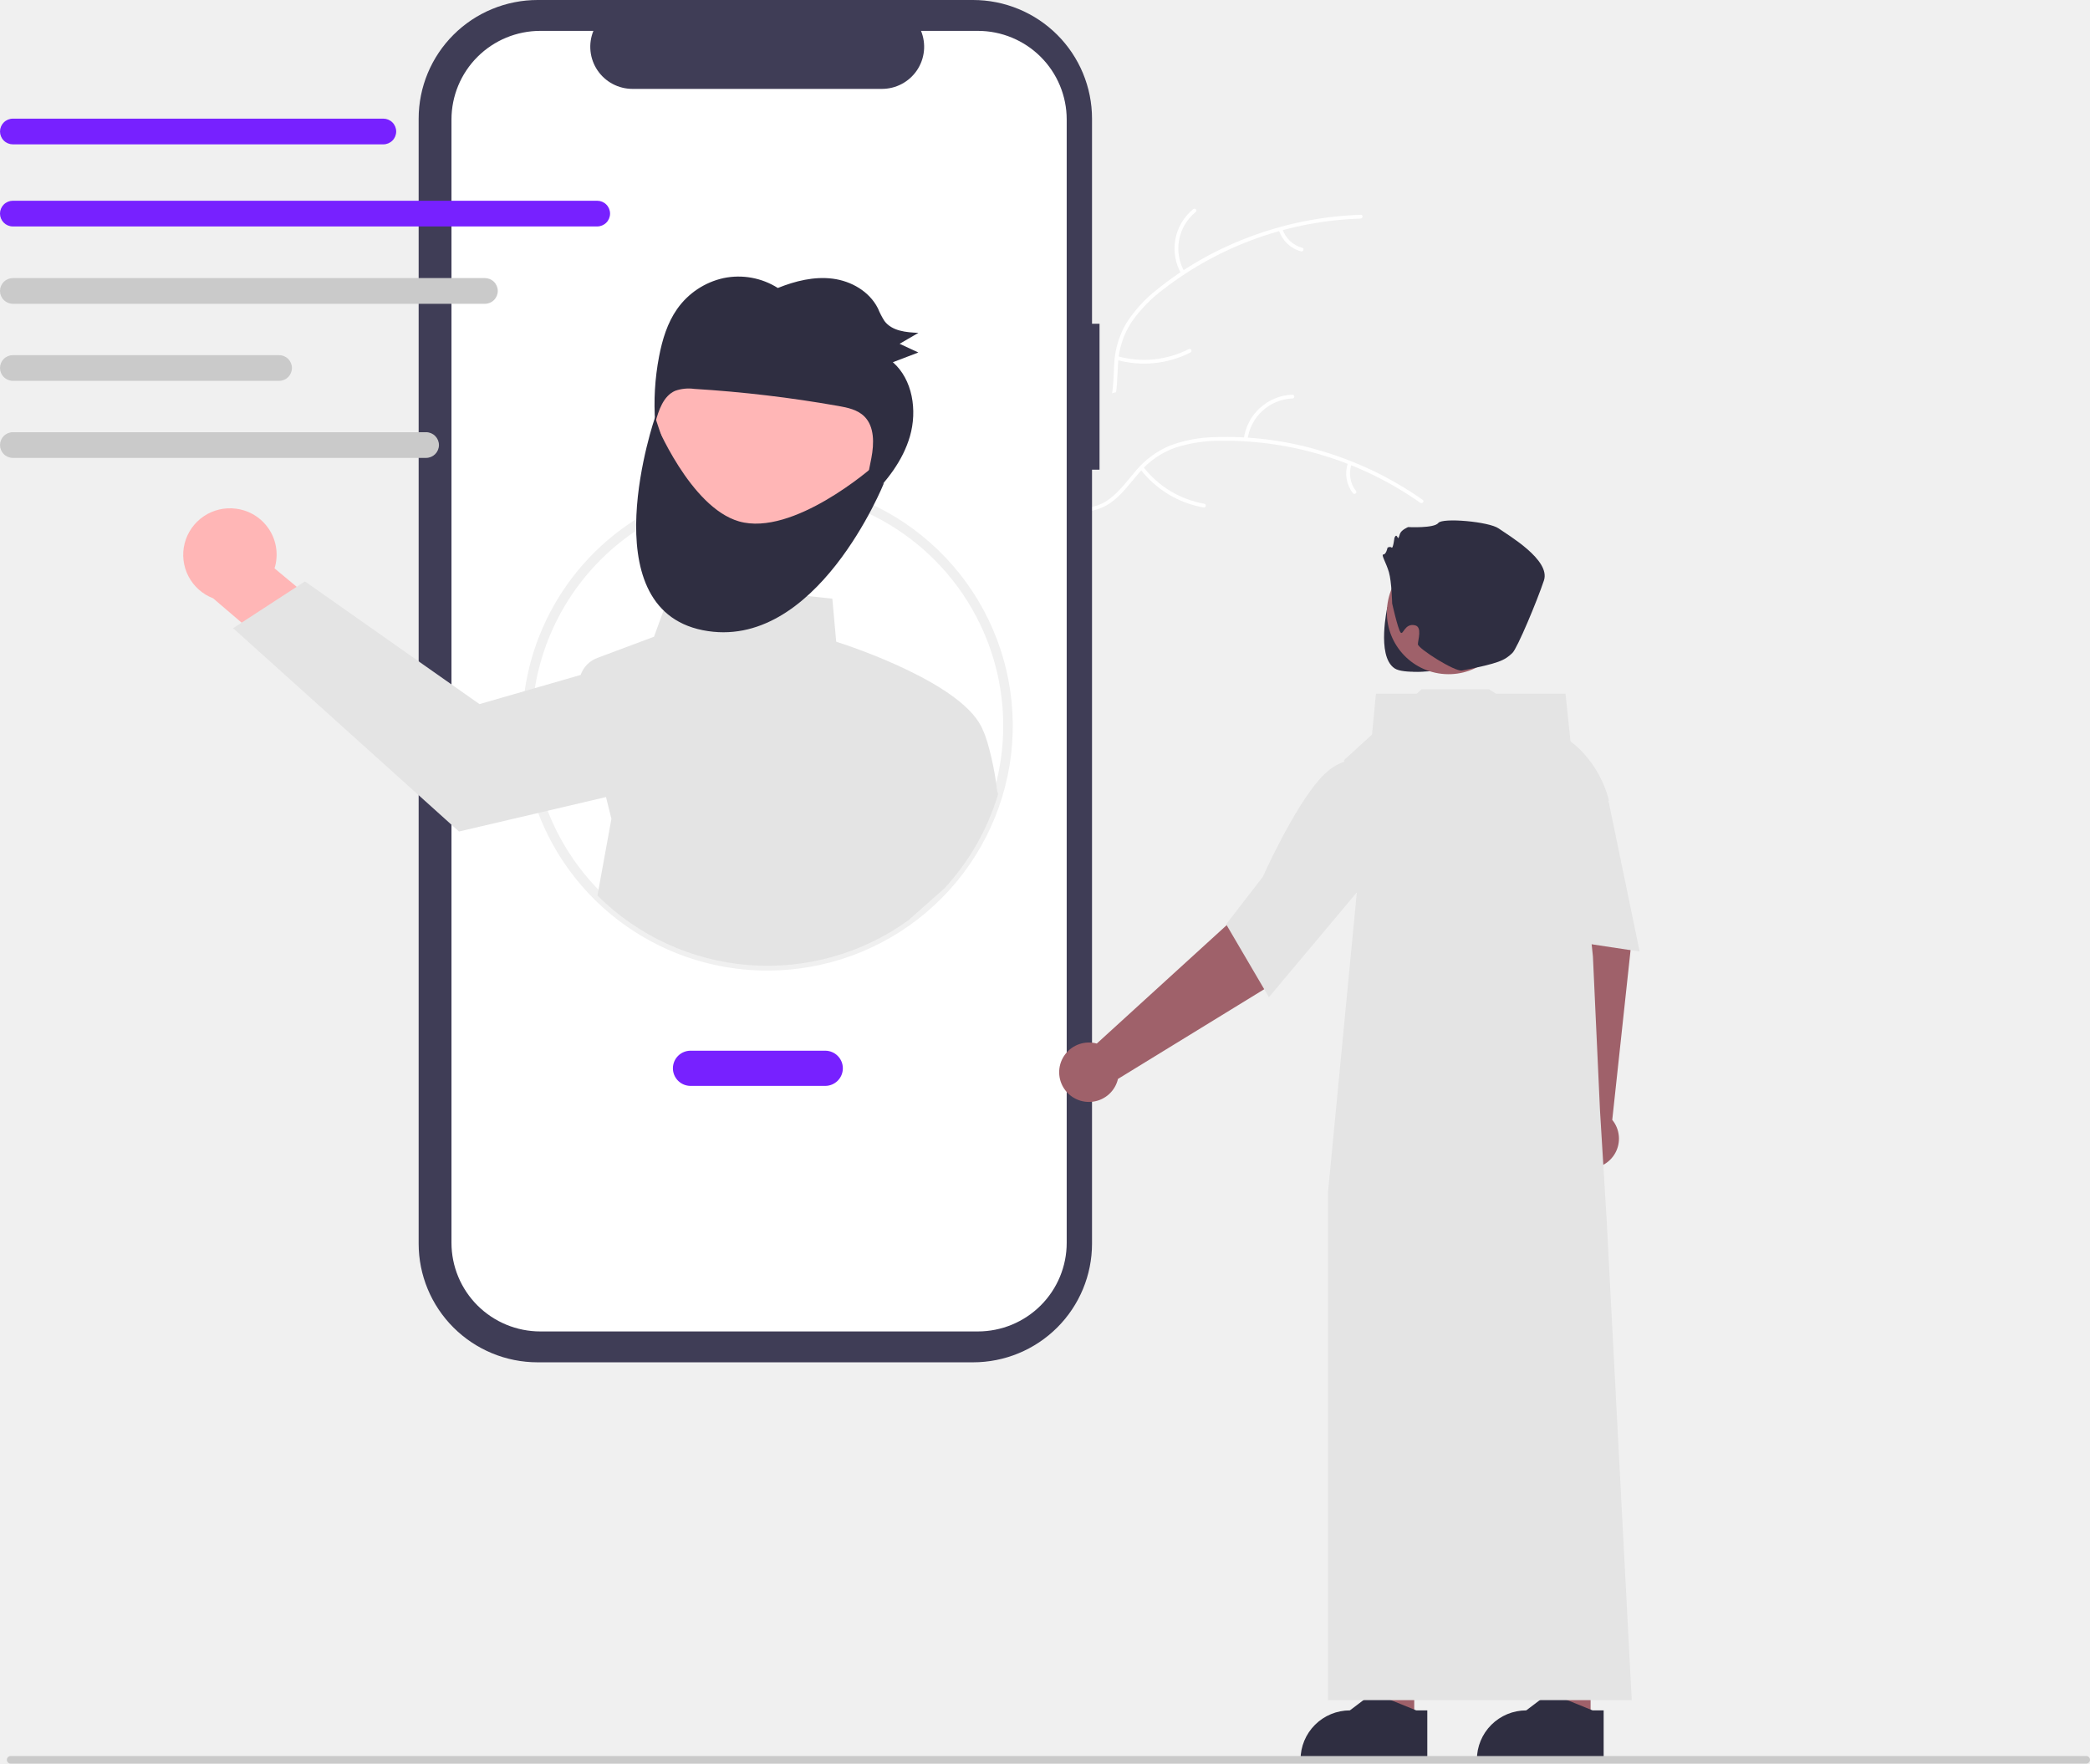
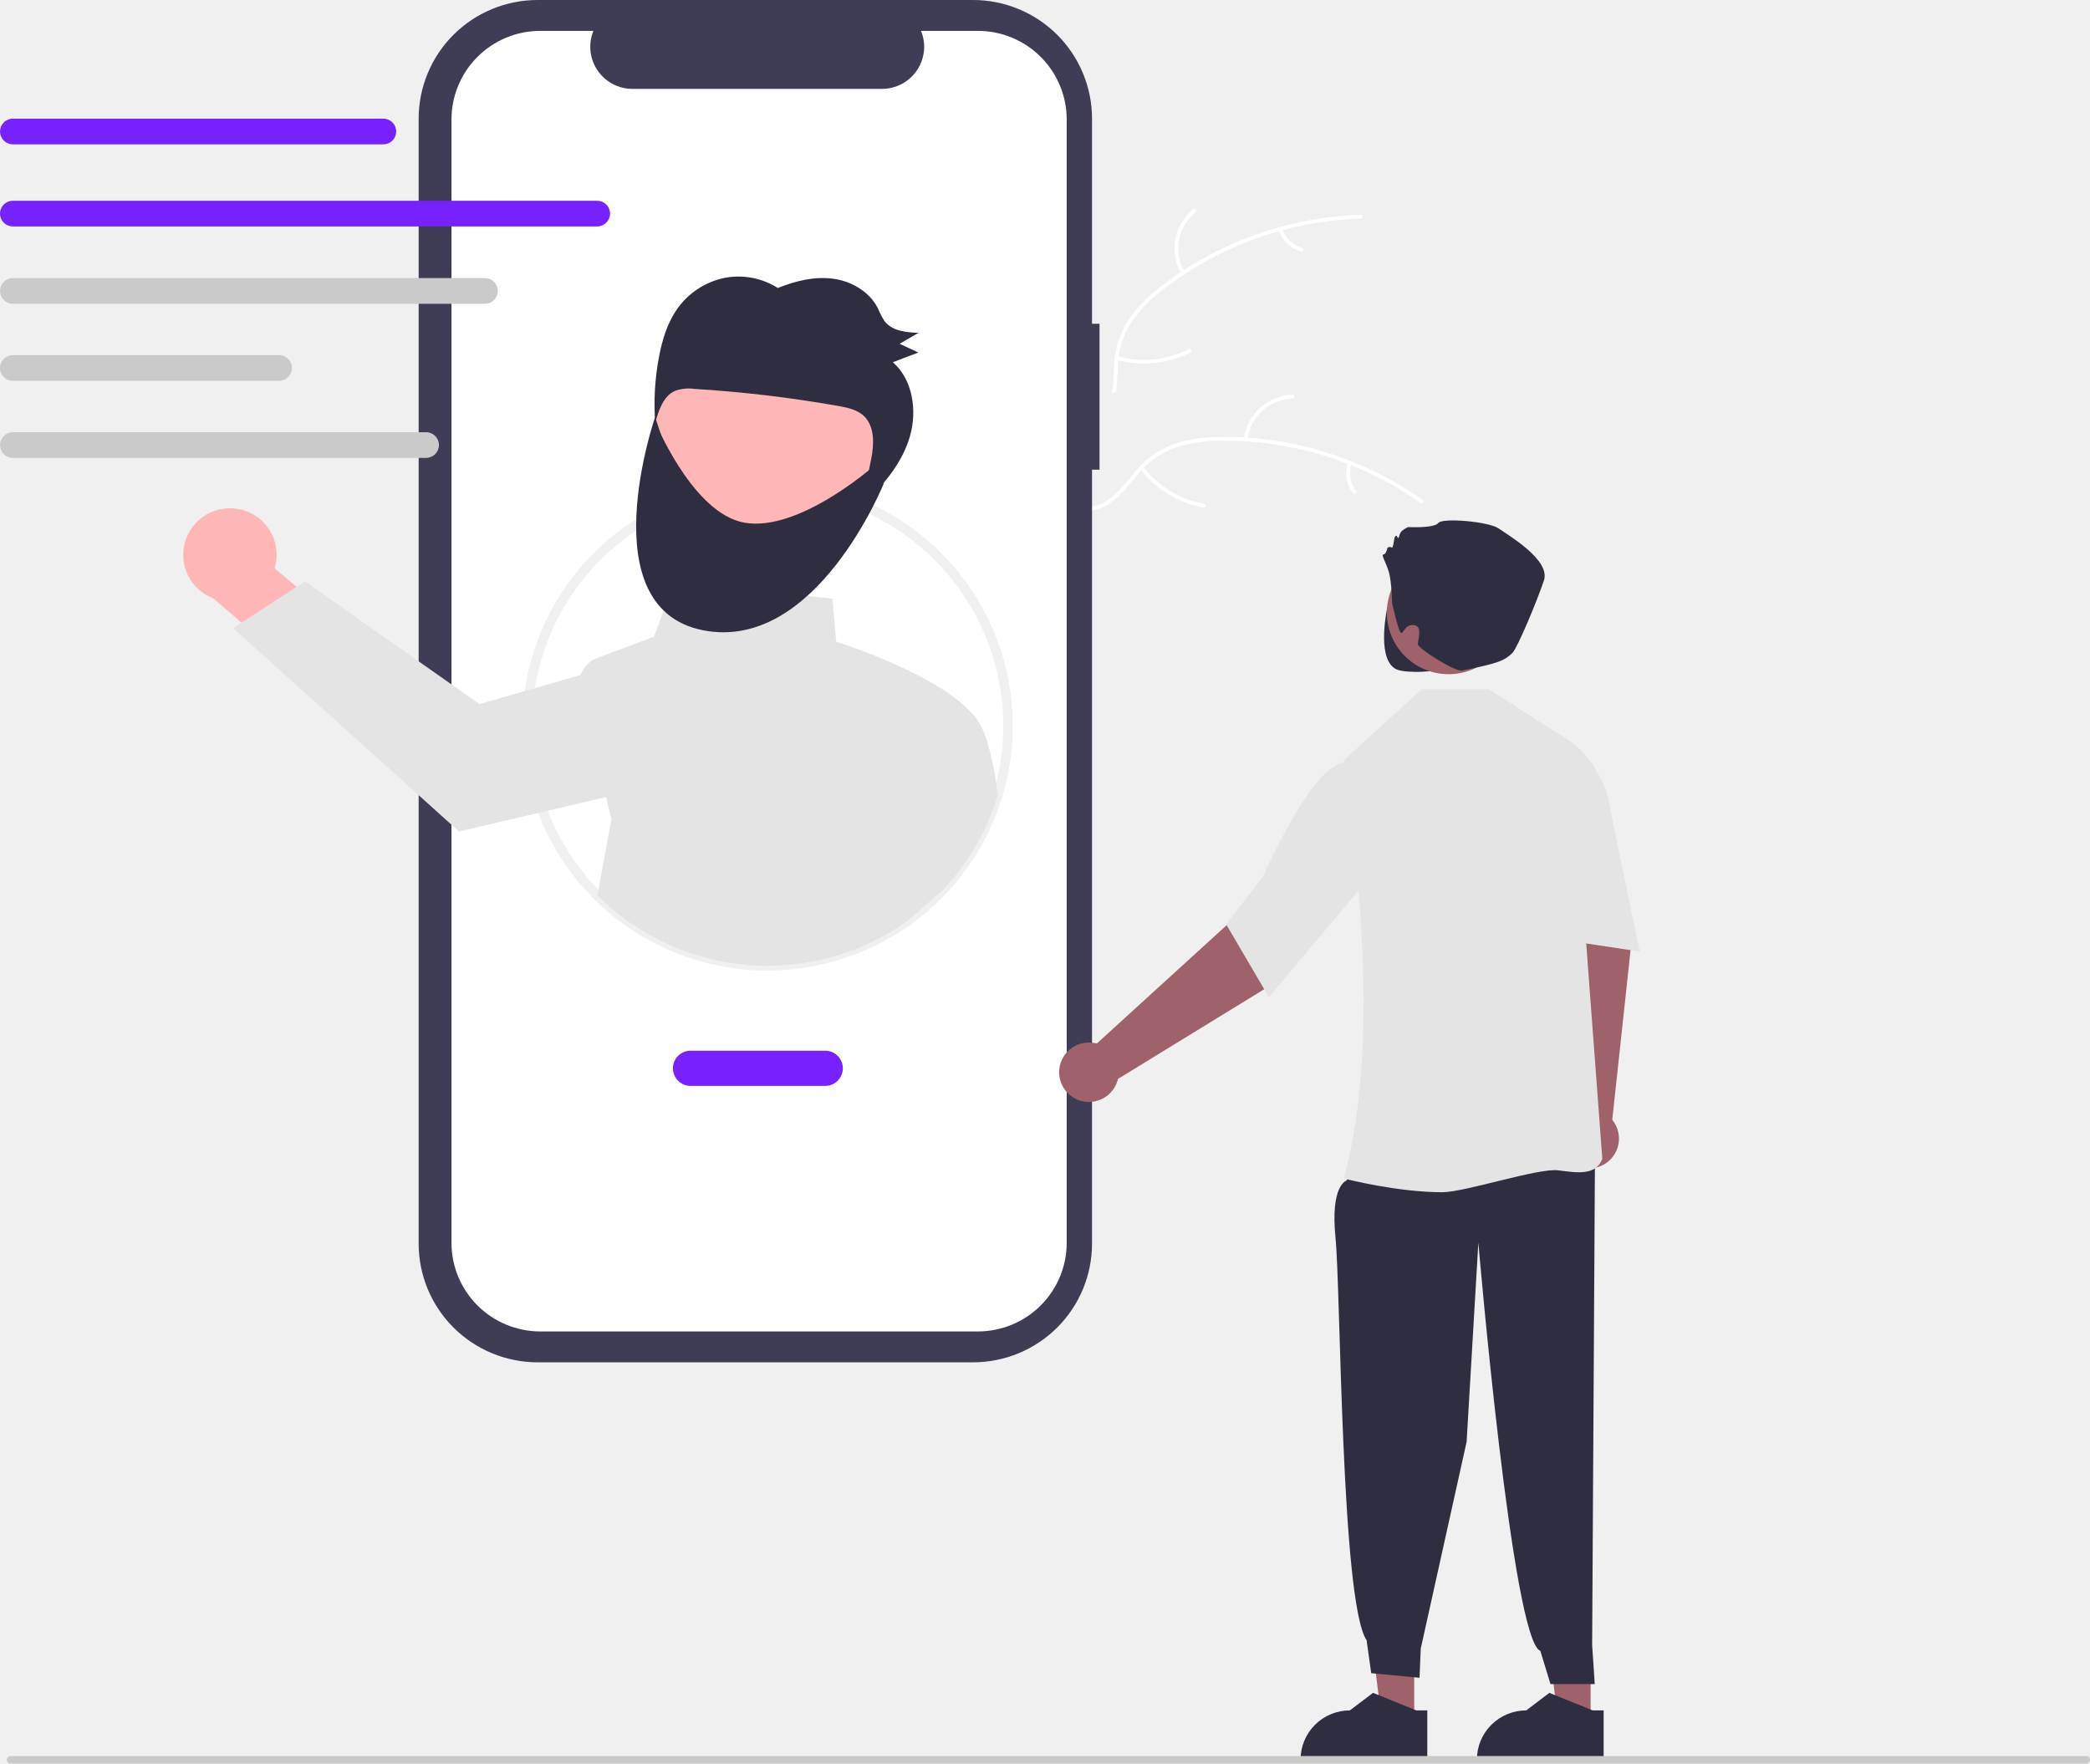
<svg xmlns="http://www.w3.org/2000/svg" width="461" height="389" viewBox="0 0 461 389" fill="none">
-   <g clip-path="url(#clip0_368_3032)">
-     <path d="M246.562 54.639C261.856 43.368 283.387 39.047 300.234 47.84C281.268 56.055 265.826 70.699 256.64 89.18C253.124 96.32 249.957 104.626 242.701 107.926C238.187 109.979 232.858 109.583 228.183 107.925C223.508 106.267 219.349 103.45 215.249 100.663L214.019 100.516C221.317 83 231.269 65.909 246.562 54.639Z" fill="#F0F0F0" />
-     <path d="M300.099 48.214C284.369 48.706 269.194 54.13 256.729 63.716C254.009 65.732 251.625 68.163 249.664 70.92C247.84 73.667 246.787 76.851 246.614 80.141C246.392 83.206 246.519 86.366 245.554 89.324C245.037 90.83 244.207 92.21 243.117 93.374C242.028 94.538 240.705 95.459 239.234 96.077C235.609 97.712 231.611 97.949 227.694 98.046C223.345 98.153 218.825 98.196 214.869 100.24C214.39 100.487 214.033 99.731 214.512 99.484C221.394 95.929 229.436 98.248 236.669 96.132C240.044 95.145 243.142 93.137 244.497 89.778C245.682 86.84 245.553 83.581 245.752 80.476C245.873 77.263 246.781 74.13 248.396 71.348C250.211 68.501 252.497 65.982 255.158 63.9C261.075 59.117 267.708 55.291 274.815 52.564C282.91 49.407 291.486 47.654 300.172 47.381C300.71 47.365 300.633 48.198 300.099 48.214V48.214Z" fill="white" />
-     <path d="M260.561 60.393C259.232 58.089 258.769 55.388 259.252 52.774C259.736 50.159 261.135 47.802 263.2 46.121C263.619 45.783 264.166 46.417 263.746 46.756C261.82 48.317 260.517 50.513 260.072 52.948C259.627 55.384 260.069 57.898 261.318 60.036C261.589 60.501 260.83 60.856 260.561 60.393V60.393Z" fill="white" />
-     <path d="M246.522 78.573C251.768 80.035 257.374 79.472 262.223 76.994C262.703 76.749 263.06 77.505 262.58 77.75C257.53 80.319 251.695 80.894 246.239 79.359C245.72 79.213 246.005 78.427 246.522 78.573Z" fill="white" />
+   <g clip-path="url(#clip0_325_481)">
+     <path d="M246.562 54.639C261.856 43.368 283.387 39.047 300.234 47.84C281.268 56.055 265.826 70.699 256.64 89.18C253.124 96.32 249.957 104.626 242.701 107.926C238.187 109.98 232.858 109.583 228.183 107.925C223.508 106.267 219.349 103.45 215.249 100.663L214.019 100.516C221.317 83 231.269 65.909 246.562 54.639Z" fill="#F0F0F0" />
+     <path d="M300.099 48.214C284.368 48.706 269.193 54.13 256.729 63.715C254.009 65.732 251.625 68.163 249.663 70.92C247.84 73.667 246.787 76.851 246.614 80.141C246.391 83.206 246.519 86.366 245.553 89.324C245.037 90.83 244.206 92.21 243.117 93.374C242.028 94.538 240.705 95.459 239.234 96.077C235.609 97.712 231.611 97.949 227.694 98.046C223.344 98.153 218.825 98.196 214.869 100.24C214.39 100.487 214.033 99.731 214.512 99.484C221.394 95.929 229.436 98.248 236.669 96.132C240.044 95.145 243.142 93.137 244.497 89.778C245.682 86.84 245.553 83.581 245.752 80.476C245.873 77.263 246.781 74.13 248.396 71.348C250.21 68.501 252.497 65.982 255.158 63.9C261.075 59.117 267.708 55.291 274.815 52.564C282.909 49.407 291.485 47.654 300.172 47.381C300.71 47.365 300.633 48.198 300.099 48.214V48.214Z" fill="white" />
+     <path d="M260.561 60.393C259.232 58.089 258.769 55.388 259.252 52.774C259.736 50.159 261.135 47.802 263.2 46.122C263.619 45.783 264.166 46.417 263.746 46.756C261.82 48.317 260.517 50.513 260.072 52.948C259.627 55.384 260.069 57.898 261.318 60.036C261.589 60.502 260.83 60.856 260.561 60.393V60.393Z" fill="white" />
+     <path d="M246.522 78.572C251.768 80.035 257.374 79.472 262.223 76.994C262.703 76.748 263.06 77.505 262.58 77.75C257.53 80.319 251.695 80.894 246.239 79.359C245.72 79.213 246.005 78.427 246.522 78.572Z" fill="white" />
    <path d="M282.87 50.514C283.197 51.513 283.768 52.415 284.532 53.139C285.295 53.863 286.227 54.386 287.243 54.662C287.764 54.802 287.478 55.588 286.96 55.449C285.839 55.139 284.811 54.56 283.965 53.762C283.12 52.964 282.484 51.971 282.112 50.871C282.068 50.771 282.064 50.657 282.102 50.554C282.139 50.45 282.214 50.365 282.312 50.315C282.412 50.268 282.528 50.263 282.632 50.3C282.736 50.338 282.822 50.415 282.87 50.514H282.87Z" fill="white" />
-     <path d="M313.592 110.667C313.264 110.589 312.936 110.511 312.602 110.437C308.185 109.409 303.692 108.741 299.166 108.439C298.817 108.41 298.462 108.386 298.112 108.367C287.201 107.756 276.272 109.171 265.879 112.54C261.744 113.885 257.718 115.541 253.836 117.495C248.474 120.194 242.876 123.545 237.103 124.297C236.502 124.382 235.896 124.43 235.289 124.441L213.934 102.024C213.911 101.948 213.882 101.878 213.859 101.802L212.966 100.946C213.159 100.831 213.362 100.717 213.555 100.602C213.667 100.535 213.783 100.473 213.895 100.406C213.971 100.363 214.047 100.32 214.113 100.277C214.139 100.262 214.164 100.248 214.184 100.238C214.25 100.195 214.317 100.162 214.378 100.124C215.51 99.479 216.648 98.84 217.793 98.209C217.798 98.204 217.798 98.204 217.808 98.204C226.545 93.415 235.759 89.312 245.305 86.734C245.592 86.657 245.885 86.574 246.181 86.507C250.491 85.369 254.886 84.584 259.323 84.16C261.754 83.936 264.194 83.835 266.635 83.857C272.942 83.926 279.198 84.984 285.175 86.993C297.089 90.998 307.587 98.761 313.173 109.818C313.316 110.101 313.454 110.379 313.592 110.667Z" fill="#F0F0F0" />
-     <path d="M313.259 110.887C300.402 101.831 285.013 97.047 269.276 97.214C265.887 97.19 262.516 97.699 259.287 98.722C256.173 99.82 253.411 101.73 251.287 104.253C249.26 106.567 247.454 109.167 244.898 110.948C243.577 111.84 242.081 112.444 240.509 112.719C238.937 112.994 237.324 112.934 235.777 112.544C231.896 111.672 228.561 109.461 225.375 107.185C221.837 104.658 218.202 101.978 213.811 101.233C213.279 101.143 213.45 100.325 213.982 100.415C221.622 101.71 226.644 108.393 233.696 111.048C236.986 112.287 240.671 112.544 243.781 110.676C246.5 109.042 248.364 106.362 250.396 104.002C252.432 101.511 255.048 99.554 258.016 98.303C261.183 97.119 264.529 96.482 267.91 96.418C275.521 96.152 283.126 97.082 290.446 99.174C298.815 101.514 306.72 105.266 313.82 110.266C314.26 110.576 313.695 111.195 313.259 110.887L313.259 110.887Z" fill="white" />
-     <path d="M274.34 96.862C274.67 94.225 275.93 91.79 277.893 89.993C279.857 88.196 282.397 87.154 285.06 87.053C285.599 87.034 285.653 87.868 285.113 87.887C282.634 87.977 280.268 88.948 278.443 90.625C276.617 92.302 275.453 94.575 275.16 97.033C275.096 97.567 274.276 97.394 274.34 96.862H274.34Z" fill="white" />
-     <path d="M252.16 102.945C255.466 107.264 260.282 110.182 265.648 111.116C266.18 111.208 266.009 112.026 265.478 111.934C259.895 110.952 254.89 107.906 251.459 103.404C251.133 102.974 251.835 102.518 252.16 102.945V102.945Z" fill="white" />
-     <path d="M298.114 102.375C297.773 103.369 297.685 104.432 297.858 105.468C298.03 106.505 298.458 107.482 299.103 108.313C299.435 108.738 298.732 109.194 298.402 108.772C297.694 107.85 297.223 106.77 297.029 105.626C296.836 104.481 296.927 103.306 297.294 102.205C297.32 102.098 297.385 102.005 297.477 101.945C297.569 101.885 297.681 101.862 297.789 101.88C297.898 101.904 297.993 101.968 298.054 102.061C298.114 102.154 298.136 102.266 298.114 102.375V102.375Z" fill="white" />
-     <path d="M242.527 71.406H240.872V26.177C240.872 22.74 240.194 19.336 238.875 16.16C237.556 12.984 235.624 10.098 233.187 7.667C230.751 5.236 227.858 3.308 224.674 1.993C221.491 0.677 218.079 1.85325e-06 214.633 0H118.583C115.137 -7.41272e-06 111.725 0.677 108.542 1.993C105.358 3.308 102.466 5.236 100.029 7.667C97.593 10.098 95.66 12.984 94.341 16.16C93.023 19.336 92.344 22.74 92.344 26.177V274.307C92.344 281.25 95.108 287.908 100.029 292.817C104.95 297.726 111.624 300.484 118.583 300.484H214.633C221.592 300.484 228.266 297.726 233.187 292.817C238.108 287.908 240.872 281.25 240.872 274.307V103.601H242.527V71.406Z" fill="#3F3D56" />
-     <path d="M215.692 6.81H203.154C203.731 8.221 203.951 9.751 203.795 11.266C203.639 12.781 203.112 14.235 202.261 15.499C201.409 16.763 200.259 17.798 198.912 18.515C197.564 19.231 196.061 19.605 194.535 19.606H139.509C137.982 19.605 136.479 19.231 135.132 18.515C133.784 17.798 132.634 16.763 131.783 15.499C130.931 14.235 130.404 12.781 130.249 11.266C130.093 9.751 130.313 8.221 130.889 6.81H119.179C113.982 6.81 108.998 8.87 105.323 12.536C101.649 16.202 99.584 21.174 99.584 26.359V274.125C99.584 276.692 100.091 279.234 101.076 281.606C102.06 283.978 103.504 286.133 105.323 287.948C107.143 289.763 109.303 291.203 111.68 292.186C114.058 293.168 116.606 293.674 119.179 293.674H215.692C218.265 293.674 220.813 293.168 223.19 292.186C225.568 291.203 227.728 289.763 229.548 287.948C231.367 286.133 232.811 283.978 233.795 281.606C234.78 279.234 235.287 276.692 235.287 274.125V26.359C235.287 21.174 233.222 16.202 229.548 12.536C225.873 8.87 220.889 6.81 215.692 6.81Z" fill="white" />
-     <path d="M169.29 214.082C162.183 214.089 155.144 212.697 148.577 209.987C142.01 207.276 136.042 203.301 131.017 198.287C125.992 193.273 122.006 187.32 119.29 180.768C116.573 174.217 115.178 167.195 115.185 160.104C115.175 150.148 117.929 140.384 123.142 131.894C128.355 123.404 135.823 116.521 144.719 112.007C151.167 108.734 158.206 106.782 165.422 106.265C172.638 105.749 179.884 106.678 186.735 108.998C198.866 113.123 209.137 121.41 215.717 132.383C222.297 143.356 224.759 156.303 222.665 168.918C220.571 181.533 214.056 192.997 204.282 201.268C194.507 209.539 182.107 214.08 169.29 214.082L169.29 214.082ZM169.29 108.243C161.082 108.219 152.987 110.156 145.683 113.892C139.299 117.137 133.656 121.664 129.108 127.188C124.561 132.713 121.207 139.115 119.258 145.994C117.309 152.873 116.806 160.079 117.781 167.161C118.756 174.243 121.188 181.047 124.925 187.147C128.661 193.247 133.621 198.51 139.494 202.606C145.366 206.702 152.023 209.543 159.049 210.95C166.074 212.357 173.314 212.301 180.317 210.783C187.319 209.266 193.931 206.321 199.737 202.133C202.545 200.112 205.141 197.814 207.487 195.274C214.346 187.869 218.893 178.629 220.57 168.686C222.246 158.743 220.98 148.528 216.927 139.292C212.873 130.056 206.208 122.2 197.747 116.685C189.286 111.17 179.397 108.237 169.29 108.243Z" fill="#F0F0F0" />
-     <path d="M52.052 112.201C53.537 112.387 54.963 112.895 56.23 113.69C57.497 114.485 58.574 115.548 59.384 116.803C60.195 118.058 60.72 119.476 60.922 120.955C61.125 122.435 60.999 123.94 60.555 125.366L78.532 140.305L72.097 153.418L47.007 131.966C44.656 131.063 42.718 129.33 41.56 127.097C40.404 124.863 40.108 122.284 40.73 119.848C41.352 117.412 42.848 115.288 44.934 113.878C47.021 112.469 49.554 111.872 52.052 112.201L52.052 112.201Z" fill="#FFB6B6" />
-     <path d="M219.944 174.498C219.583 170.632 218.093 163.681 216.828 161.111C212.94 150.959 187.82 142.616 184.447 141.54L183.591 132.05L148.688 128.303L144.26 140.439L131.742 145.125C130.892 145.441 130.123 145.941 129.489 146.588C128.856 147.236 128.374 148.016 128.078 148.871L116.847 152.11L105.764 155.306L67.261 128.24L65.443 129.425L53.293 137.335L51.418 138.555L101.245 183.403L119.754 179.071L133.673 175.804L134.86 180.616L131.784 197.522C140.697 206.417 152.495 211.853 165.063 212.855C177.63 213.858 190.144 210.36 200.36 202.99L208.267 195.991C213.778 190.046 217.845 182.917 220.156 175.155L219.944 174.498Z" fill="#E4E4E4" />
-     <path d="M177.106 120.542C190.282 116.19 197.426 102.006 193.064 88.861C188.701 75.716 174.484 68.588 161.308 72.94C148.132 77.293 140.987 91.477 145.35 104.621C149.712 117.766 163.93 124.894 177.106 120.542Z" fill="#FFB6B6" />
-     <path d="M149.357 68.159C151.8 64.678 155.466 62.242 159.627 61.334C163.741 60.49 168.023 61.274 171.569 63.52C175.425 61.97 179.583 60.942 183.667 61.465C187.752 61.987 191.755 64.263 193.645 68.013C194.043 68.985 194.525 69.919 195.087 70.806C196.752 73.023 199.847 73.31 202.58 73.417C201.198 74.221 199.816 75.025 198.434 75.829C199.811 76.469 201.188 77.109 202.566 77.749C200.691 78.463 198.817 79.177 196.943 79.891C201.305 83.717 202.361 90.526 200.708 96.234C199.145 101.639 195.559 106.189 191.555 110.084C190.774 107.178 191.633 104.027 192.205 101.018C192.809 97.838 192.906 94.12 190.675 91.876C189.17 90.362 186.961 89.904 184.879 89.537C174.377 87.684 163.778 86.428 153.133 85.776C151.708 85.58 150.257 85.728 148.902 86.207C146.311 87.356 145.27 90.51 144.52 93.306C144.16 88.397 144.447 83.463 145.374 78.629C146.084 74.929 147.203 71.225 149.357 68.159Z" fill="#2F2E41" />
-     <path d="M182.021 239.513H152.316C151.284 239.513 150.295 239.105 149.565 238.377C148.836 237.649 148.426 236.662 148.426 235.633C148.426 234.603 148.836 233.616 149.565 232.889C150.295 232.161 151.284 231.752 152.316 231.752H182.021C183.052 231.752 184.042 232.161 184.771 232.889C185.501 233.616 185.911 234.603 185.911 235.633C185.911 236.662 185.501 237.649 184.771 238.377C184.042 239.105 183.052 239.513 182.021 239.513Z" fill="#7721FF" />
-     <path d="M84.547 31.84H2.842C2.089 31.839 1.367 31.54 0.835 31.008C0.303 30.476 0.004 29.756 0.004 29.005C0.004 28.254 0.303 27.533 0.835 27.002C1.367 26.47 2.089 26.171 2.842 26.17H84.547C85.301 26.17 86.024 26.468 86.557 27C87.09 27.532 87.389 28.253 87.389 29.005C87.389 29.757 87.09 30.478 86.557 31.009C86.024 31.541 85.301 31.84 84.547 31.84Z" fill="#7721FF" />
-     <path d="M131.722 49.948H2.842C2.088 49.948 1.365 49.649 0.832 49.117C0.299 48.586 0 47.865 0 47.113C0 46.361 0.299 45.64 0.832 45.108C1.365 44.577 2.088 44.278 2.842 44.278H131.722C132.475 44.278 133.198 44.577 133.731 45.108C134.264 45.64 134.563 46.361 134.563 47.113C134.563 47.865 134.264 48.586 133.731 49.117C133.198 49.649 132.475 49.948 131.722 49.948Z" fill="#7721FF" />
+     <path d="M313.592 110.667C313.264 110.589 312.936 110.511 312.602 110.437C308.185 109.409 303.692 108.741 299.166 108.439C298.817 108.41 298.462 108.386 298.112 108.368C287.201 107.756 276.272 109.171 265.879 112.541C261.744 113.885 257.718 115.541 253.836 117.495C248.474 120.194 242.876 123.546 237.103 124.297C236.502 124.383 235.896 124.431 235.289 124.441L213.934 102.024C213.911 101.949 213.882 101.878 213.859 101.802L212.966 100.946C213.159 100.832 213.362 100.717 213.555 100.602C213.667 100.535 213.783 100.473 213.895 100.406C213.971 100.363 214.047 100.32 214.113 100.277C214.139 100.262 214.164 100.248 214.184 100.239C214.25 100.195 214.316 100.162 214.377 100.124C215.509 99.479 216.648 98.841 217.793 98.209C217.798 98.204 217.798 98.204 217.808 98.204C226.545 93.415 235.759 89.312 245.305 86.734C245.592 86.657 245.884 86.574 246.181 86.507C250.491 85.369 254.886 84.584 259.323 84.161C261.754 83.936 264.194 83.835 266.635 83.857C272.942 83.926 279.198 84.984 285.175 86.993C297.089 90.998 307.587 98.761 313.173 109.818C313.316 110.101 313.454 110.379 313.592 110.667Z" fill="#F0F0F0" />
+     <path d="M313.259 110.887C300.402 101.831 285.013 97.047 269.276 97.214C265.887 97.19 262.516 97.699 259.287 98.722C256.173 99.82 253.411 101.73 251.287 104.253C249.26 106.566 247.454 109.167 244.898 110.948C243.577 111.84 242.081 112.444 240.509 112.719C238.937 112.994 237.324 112.934 235.777 112.544C231.896 111.672 228.561 109.46 225.375 107.185C221.837 104.658 218.202 101.978 213.811 101.233C213.279 101.143 213.45 100.325 213.982 100.415C221.622 101.71 226.644 108.393 233.696 111.048C236.986 112.287 240.671 112.544 243.781 110.676C246.5 109.042 248.364 106.362 250.396 104.002C252.432 101.511 255.048 99.554 258.016 98.303C261.183 97.119 264.529 96.481 267.91 96.418C275.521 96.152 283.126 97.082 290.446 99.174C298.815 101.514 306.72 105.266 313.82 110.266C314.26 110.576 313.695 111.195 313.259 110.887L313.259 110.887Z" fill="white" />
+     <path d="M274.34 96.863C274.67 94.225 275.93 91.79 277.893 89.993C279.857 88.196 282.397 87.154 285.06 87.053C285.599 87.034 285.653 87.868 285.113 87.887C282.634 87.977 280.268 88.948 278.443 90.625C276.617 92.302 275.453 94.575 275.16 97.033C275.096 97.567 274.276 97.394 274.34 96.863H274.34Z" fill="white" />
+     <path d="M252.16 102.946C255.466 107.265 260.282 110.182 265.648 111.116C266.18 111.208 266.009 112.026 265.478 111.934C259.895 110.952 254.89 107.906 251.459 103.404C251.133 102.975 251.835 102.519 252.16 102.946V102.946Z" fill="white" />
+     <path d="M298.114 102.375C297.773 103.369 297.685 104.432 297.858 105.468C298.03 106.505 298.458 107.482 299.103 108.313C299.435 108.738 298.732 109.194 298.402 108.772C297.694 107.851 297.223 106.77 297.03 105.626C296.836 104.481 296.927 103.306 297.294 102.205C297.32 102.098 297.385 102.005 297.477 101.945C297.569 101.885 297.681 101.862 297.789 101.881C297.898 101.904 297.993 101.968 298.054 102.061C298.115 102.154 298.136 102.266 298.114 102.375V102.375Z" fill="white" />
+     <path d="M242.527 71.406H240.872V26.177C240.872 22.74 240.193 19.336 238.875 16.16C237.556 12.984 235.623 10.098 233.187 7.667C230.75 5.236 227.858 3.308 224.674 1.993C221.491 0.677 218.079 1.85325e-06 214.633 0H118.583C115.137 -7.41272e-06 111.725 0.677 108.542 1.993C105.358 3.308 102.466 5.236 100.029 7.667C97.593 10.098 95.66 12.984 94.341 16.16C93.022 19.336 92.344 22.74 92.344 26.177V274.307C92.344 281.25 95.108 287.908 100.029 292.817C104.95 297.726 111.624 300.484 118.583 300.484H214.633C221.592 300.484 228.266 297.726 233.187 292.817C238.108 287.908 240.872 281.25 240.872 274.307V103.601H242.527V71.406Z" fill="#3F3D56" />
+     <path d="M215.692 6.81H203.154C203.731 8.221 203.951 9.751 203.795 11.266C203.639 12.781 203.112 14.235 202.261 15.499C201.409 16.763 200.259 17.799 198.912 18.515C197.564 19.231 196.061 19.606 194.535 19.606H139.509C137.982 19.606 136.479 19.231 135.132 18.515C133.784 17.799 132.634 16.763 131.783 15.499C130.931 14.235 130.404 12.781 130.248 11.266C130.093 9.751 130.313 8.221 130.889 6.81H119.179C113.982 6.81 108.998 8.87 105.323 12.536C101.648 16.202 99.584 21.175 99.584 26.359V274.125C99.584 276.692 100.091 279.234 101.076 281.606C102.06 283.978 103.504 286.133 105.323 287.948C107.143 289.763 109.303 291.203 111.68 292.186C114.058 293.168 116.606 293.674 119.179 293.674H215.692C218.265 293.674 220.813 293.168 223.19 292.186C225.568 291.203 227.728 289.763 229.548 287.948C231.367 286.133 232.811 283.978 233.795 281.606C234.78 279.234 235.287 276.692 235.287 274.125V26.359C235.287 21.175 233.222 16.202 229.548 12.536C225.873 8.87 220.889 6.81 215.692 6.81Z" fill="white" />
+     <path d="M169.29 214.082C162.183 214.089 155.144 212.697 148.577 209.987C142.009 207.276 136.042 203.301 131.017 198.287C125.991 193.273 122.006 187.32 119.29 180.769C116.573 174.217 115.178 167.195 115.185 160.104C115.175 150.148 117.929 140.384 123.142 131.894C128.355 123.404 135.823 116.521 144.719 112.007C151.166 108.734 158.206 106.782 165.422 106.265C172.638 105.749 179.884 106.678 186.734 108.999C198.866 113.123 209.137 121.41 215.717 132.383C222.297 143.356 224.759 156.303 222.665 168.918C220.571 181.533 214.056 192.997 204.282 201.268C194.507 209.539 182.107 214.08 169.29 214.082L169.29 214.082ZM169.29 108.243C161.082 108.219 152.987 110.156 145.683 113.892C139.299 117.137 133.656 121.664 129.108 127.188C124.561 132.713 121.207 139.115 119.258 145.994C117.309 152.873 116.806 160.079 117.781 167.161C118.756 174.243 121.188 181.048 124.925 187.147C128.661 193.247 133.621 198.51 139.493 202.606C145.366 206.702 152.023 209.543 159.048 210.95C166.073 212.358 173.314 212.301 180.316 210.783C187.318 209.266 193.93 206.321 199.737 202.133C202.545 200.112 205.141 197.814 207.486 195.274C214.346 187.869 218.893 178.63 220.569 168.687C222.246 158.744 220.98 148.529 216.926 139.292C212.873 130.056 206.207 122.2 197.747 116.685C189.286 111.17 179.396 108.237 169.29 108.243Z" fill="#F0F0F0" />
+     <path d="M52.052 112.201C53.537 112.387 54.963 112.895 56.23 113.69C57.497 114.485 58.574 115.548 59.384 116.803C60.195 118.058 60.72 119.476 60.922 120.955C61.124 122.435 60.999 123.94 60.555 125.366L78.531 140.305L72.096 153.418L47.007 131.966C44.655 131.063 42.717 129.33 41.56 127.097C40.404 124.863 40.108 122.284 40.73 119.848C41.352 117.412 42.847 115.287 44.934 113.878C47.021 112.469 49.553 111.872 52.052 112.201L52.052 112.201Z" fill="#FFB6B6" />
+     <path d="M219.944 174.498C219.583 170.632 218.093 163.681 216.828 161.111C212.94 150.959 187.82 142.616 184.447 141.54L183.591 132.05L148.688 128.303L144.26 140.439L131.742 145.125C130.892 145.441 130.123 145.941 129.489 146.588C128.856 147.236 128.374 148.016 128.078 148.871L116.847 152.11L105.764 155.306L67.261 128.24L65.443 129.425L53.293 137.335L51.418 138.555L101.245 183.403L119.754 179.071L133.673 175.804L134.861 180.616L131.784 197.522C140.697 206.417 152.495 211.853 165.063 212.855C177.63 213.858 190.144 210.36 200.36 202.99L208.267 195.991C213.778 190.046 217.846 182.917 220.156 175.155L219.944 174.498Z" fill="#E4E4E4" />
+     <path d="M177.106 120.542C190.281 116.19 197.426 102.006 193.064 88.861C188.701 75.716 174.484 68.588 161.308 72.94C148.132 77.292 140.987 91.477 145.35 104.621C149.712 117.766 163.93 124.894 177.106 120.542Z" fill="#FFB6B6" />
+     <path d="M149.357 68.159C151.8 64.678 155.466 62.242 159.627 61.334C163.741 60.49 168.023 61.273 171.569 63.52C175.425 61.97 179.583 60.942 183.667 61.464C187.752 61.987 191.755 64.263 193.645 68.013C194.043 68.985 194.525 69.919 195.087 70.806C196.752 73.023 199.847 73.31 202.58 73.417C201.198 74.221 199.816 75.025 198.434 75.829C199.811 76.469 201.188 77.109 202.566 77.749C200.691 78.463 198.817 79.177 196.943 79.891C201.305 83.717 202.361 90.526 200.708 96.234C199.145 101.639 195.559 106.189 191.555 110.084C190.774 107.178 191.633 104.027 192.205 101.018C192.809 97.838 192.906 94.12 190.675 91.876C189.17 90.361 186.961 89.904 184.879 89.537C174.377 87.684 163.778 86.428 153.133 85.776C151.708 85.58 150.257 85.727 148.902 86.207C146.311 87.356 145.27 90.509 144.52 93.306C144.16 88.397 144.447 83.463 145.374 78.629C146.084 74.929 147.203 71.225 149.357 68.159Z" fill="#2F2E41" />
+     <path d="M182.021 239.513H152.316C151.284 239.513 150.295 239.104 149.565 238.377C148.836 237.649 148.426 236.662 148.426 235.633C148.426 234.603 148.836 233.616 149.565 232.888C150.295 232.161 151.284 231.752 152.316 231.752H182.021C183.052 231.752 184.042 232.161 184.771 232.888C185.501 233.616 185.91 234.603 185.91 235.633C185.91 236.662 185.501 237.649 184.771 238.377C184.042 239.104 183.052 239.513 182.021 239.513Z" fill="#7721FF" />
+     <path d="M84.547 31.84H2.842C2.089 31.839 1.367 31.54 0.835 31.008C0.303 30.476 0.004 29.756 0.004 29.005C0.004 28.254 0.303 27.533 0.835 27.002C1.367 26.47 2.089 26.171 2.842 26.17H84.547C85.301 26.17 86.024 26.468 86.557 27C87.09 27.532 87.389 28.253 87.389 29.005C87.389 29.757 87.09 30.478 86.557 31.01C86.024 31.541 85.301 31.84 84.547 31.84Z" fill="#7721FF" />
+     <path d="M131.722 49.948H2.842C2.088 49.948 1.365 49.649 0.832 49.117C0.299 48.586 0 47.865 0 47.113C0 46.361 0.299 45.64 0.832 45.108C1.365 44.576 2.088 44.278 2.842 44.278H131.722C132.475 44.278 133.198 44.576 133.731 45.108C134.264 45.64 134.563 46.361 134.563 47.113C134.563 47.865 134.264 48.586 133.731 49.117C133.198 49.649 132.475 49.948 131.722 49.948Z" fill="#7721FF" />
    <path d="M106.955 67.007H2.842C2.088 67.007 1.365 66.708 0.832 66.177C0.299 65.645 0 64.924 0 64.172C0 63.42 0.299 62.699 0.832 62.167C1.365 61.636 2.088 61.337 2.842 61.337H106.955C107.709 61.337 108.431 61.636 108.964 62.167C109.497 62.699 109.797 63.42 109.797 64.172C109.797 64.924 109.497 65.645 108.964 66.177C108.431 66.708 107.709 67.007 106.955 67.007Z" fill="#CACACA" />
    <path d="M306.5 134C306.5 134 304.193 144.506 307.882 147C309.571 148.142 316 147.5 316 147.5" stroke="#2F2E41" />
    <path d="M61.55 84.003H2.842C2.088 84.003 1.365 83.705 0.832 83.173C0.299 82.641 0 81.92 0 81.168C0 80.417 0.299 79.695 0.832 79.164C1.365 78.632 2.088 78.334 2.842 78.334H61.55C62.304 78.334 63.027 78.632 63.56 79.164C64.093 79.695 64.392 80.417 64.392 81.168C64.392 81.92 64.093 82.641 63.56 83.173C63.027 83.705 62.304 84.003 61.55 84.003Z" fill="#CACACA" />
-     <path d="M93.983 100.999H2.842C2.089 100.998 1.367 100.698 0.835 100.167C0.303 99.635 0.004 98.915 0.004 98.164C0.004 97.413 0.303 96.692 0.835 96.161C1.367 95.629 2.089 95.33 2.842 95.329H93.983C94.735 95.33 95.457 95.629 95.989 96.161C96.521 96.692 96.82 97.413 96.82 98.164C96.82 98.915 96.521 99.635 95.989 100.167C95.457 100.698 94.735 100.998 93.983 100.999Z" fill="#CACACA" />
+     <path d="M93.982 100.999H2.842C2.089 100.997 1.367 100.698 0.835 100.167C0.303 99.635 0.004 98.915 0.004 98.164C0.004 97.413 0.303 96.692 0.835 96.161C1.367 95.629 2.089 95.33 2.842 95.329H93.982C94.735 95.33 95.457 95.629 95.989 96.161C96.521 96.692 96.82 97.413 96.82 98.164C96.82 98.915 96.521 99.635 95.989 100.167C95.457 100.698 94.735 100.997 93.982 100.999Z" fill="#CACACA" />
    <path d="M350.843 378.357L343.52 378.357L340.036 350.177L350.844 350.177L350.843 378.357Z" fill="#9F616A" />
    <path d="M306 138H315V148C315 148 309.212 148.783 307 146.5C304.674 144.1 306 138 306 138Z" fill="#2F2E41" />
-     <path d="M353.724 388.468L325.765 388.467V388.114C325.765 385.235 326.912 382.473 328.953 380.438C330.994 378.402 333.761 377.258 336.647 377.258H336.648L341.755 373.392L351.284 377.258L353.724 377.258L353.724 388.468Z" fill="#2F2E41" />
-     <path d="M346.576 245.917L343.346 206.631L340.809 191.885L355.014 188.755L359.729 208.943L355.621 247.008C356.45 248.021 356.956 249.257 357.074 250.559C357.193 251.861 356.919 253.168 356.287 254.314C355.655 255.459 354.694 256.389 353.528 256.985C352.362 257.582 351.044 257.817 349.743 257.66C348.442 257.503 347.218 256.962 346.228 256.106C345.237 255.249 344.526 254.118 344.186 252.855C343.845 251.593 343.891 250.258 344.317 249.022C344.743 247.785 345.529 246.704 346.576 245.917H346.576Z" fill="#9F616A" />
+     <path d="M353.724 388.468L325.765 388.467V388.114C325.766 385.235 326.912 382.474 328.953 380.438C330.994 378.402 333.762 377.258 336.648 377.258H336.648L341.755 373.392L351.284 377.258L353.724 377.258L353.724 388.468Z" fill="#2F2E41" />
+     <path d="M346.576 245.917L343.346 206.631L340.809 191.885L355.014 188.755L359.728 208.943L355.621 247.008C356.45 248.02 356.956 249.257 357.074 250.559C357.193 251.861 356.918 253.168 356.286 254.313C355.654 255.459 354.694 256.389 353.528 256.985C352.362 257.582 351.043 257.816 349.743 257.66C348.442 257.503 347.218 256.962 346.227 256.105C345.237 255.249 344.526 254.117 344.186 252.855C343.845 251.593 343.891 250.258 344.317 249.021C344.743 247.785 345.529 246.704 346.576 245.917H346.576Z" fill="#9F616A" />
    <path d="M311.943 378.357L304.62 378.357L301.136 350.177L311.945 350.177L311.943 378.357Z" fill="#9F616A" />
-     <path d="M300.224 254.824L296.977 260.426C296.977 260.426 293.41 261.398 294.576 272.999C295.742 284.599 295.792 353.33 301.435 361.788L302.456 369.05L313.112 370.066L313.381 363.622L326.087 274.093C326.087 274.093 333.57 361.982 339.761 364.133L341.997 371.455L351.763 371.459L351.186 362.83L351.816 253.916L300.224 254.824Z" fill="#2F2E41" />
-     <path d="M296.655 259.999L296.43 259.941C303.131 234.938 301.198 202.56 296.467 167.793L296.467 167.649L313.571 152.02H328.423L343.147 161.5C352.666 166.247 354.829 176.302 354.85 176.404L354.864 176.475L349.032 196.785L353.426 255.521L353.431 255.589L353.406 255.652C351.984 259.249 348.173 258.737 343.761 258.143C339.357 257.551 323.126 262.968 318.149 262.968C308.424 262.968 297.35 260.177 296.655 259.999Z" fill="#E4E4E4" />
-     <path d="M340.063 169.416L346.444 166.646L354.85 176.929L361.664 209.878L338.325 206.35L340.063 169.416Z" fill="#E4E4E4" />
-     <path d="M241.925 230.175L271.093 203.584L281.23 192.558L292.405 201.852L279.285 217.925L246.596 237.979C246.3 239.253 245.629 240.409 244.67 241.299C243.71 242.189 242.506 242.773 241.211 242.975C239.917 243.177 238.591 242.989 237.405 242.433C236.219 241.878 235.226 240.982 234.554 239.86C233.882 238.737 233.562 237.44 233.635 236.135C233.708 234.83 234.17 233.576 234.962 232.535C235.755 231.494 236.841 230.713 238.082 230.292C239.322 229.872 240.661 229.831 241.925 230.175L241.925 230.175Z" fill="#9F616A" />
-     <path d="M270.458 203.874L278.536 193.407C278.603 193.257 285.306 178.315 291.115 171.822C297.075 165.162 301.767 168.568 301.814 168.605L301.93 168.693L302.255 193.287L279.886 219.953L270.458 203.874Z" fill="#E4E4E4" />
-     <path d="M332.963 137.299C334.168 129.894 329.127 122.917 321.705 121.715C314.282 120.513 307.289 125.542 306.084 132.947C304.88 140.352 309.92 147.329 317.343 148.531C324.765 149.732 331.759 144.703 332.963 137.299Z" fill="#9F616A" />
-     <path d="M307.076 133.106C307.076 133.106 306.967 128.331 306.362 126.218C305.757 124.105 304.547 122.294 305.152 122.294C305.757 122.294 306.06 120.785 306.06 120.785C306.06 120.785 306.665 120.483 306.967 120.785C307.27 121.087 307.572 118.672 307.572 118.672C307.572 118.672 307.875 117.766 308.178 118.37C308.48 118.974 308.48 118.672 308.783 117.766C309.085 116.861 310.598 116.257 310.598 116.257C310.598 116.257 316.347 116.559 317.255 115.351C318.162 114.144 328.449 115.05 330.567 116.559C332.685 118.068 342.065 123.501 340.552 128.029C339.039 132.557 334.684 142.982 333.593 144.027C331.867 145.68 330.672 146.276 322.507 147.897C320.909 148.214 312.752 143.01 312.752 142.104C312.752 141.199 313.736 138.327 312.155 137.933C309.766 137.337 309.497 140.351 308.892 139.445C308.287 138.539 307.076 133.106 307.076 133.106Z" fill="#2F2E41" />
-     <path d="M314.825 388.468L286.866 388.467V388.114C286.866 385.235 288.013 382.473 290.054 380.438C292.094 378.402 294.862 377.258 297.748 377.258H297.749L302.856 373.392L312.385 377.258L314.825 377.258L314.825 388.468Z" fill="#2F2E41" />
-     <path d="M460.158 389H2.354C2.13 389 1.916 388.912 1.758 388.754C1.6 388.596 1.512 388.383 1.512 388.16C1.512 387.937 1.6 387.723 1.758 387.566C1.916 387.408 2.13 387.32 2.354 387.32H460.158C460.381 387.32 460.595 387.408 460.753 387.566C460.911 387.723 461 387.937 461 388.16C461 388.383 460.911 388.596 460.753 388.754C460.595 388.912 460.381 389 460.158 389Z" fill="#CACACA" />
-     <path d="M303.5 153H345.312L351.357 210.958L352.921 245L354.38 268.916L359.921 375H292.921V263L303.5 153Z" fill="#E4E4E4" />
+     <path d="M300.224 254.823L296.977 260.426C296.977 260.426 293.41 261.398 294.576 272.999C295.742 284.599 295.792 353.33 301.435 361.787L302.456 369.05L313.112 370.066L313.381 363.622L323.5 318L326.087 274.093C326.087 274.093 333.57 361.982 339.761 364.132L341.997 371.455L351.762 371.459L351.186 362.83L351.816 253.915L300.224 254.823Z" fill="#2F2E41" />
+     <path d="M296.654 259.999L296.43 259.941C303.131 234.938 301.198 202.56 296.467 167.793L296.467 167.649L313.571 152.02H328.423L343.147 161.5C352.665 166.247 354.829 176.302 354.849 176.404L354.864 176.475L349.032 196.785L353.425 255.521L353.43 255.589L353.405 255.652C351.983 259.249 348.173 258.737 343.761 258.143C339.357 257.551 323.126 262.968 318.149 262.968C308.424 262.968 297.349 260.177 296.654 259.999Z" fill="#E4E4E4" />
+     <path d="M340.063 169.416L346.444 166.647L354.85 176.929L361.664 209.879L338.325 206.351L340.063 169.416Z" fill="#E4E4E4" />
+     <path d="M241.925 230.175L271.093 203.584L281.23 192.558L292.405 201.852L279.285 217.925L246.596 237.979C246.3 239.253 245.629 240.409 244.67 241.299C243.71 242.189 242.506 242.773 241.211 242.975C239.917 243.177 238.591 242.989 237.405 242.433C236.219 241.878 235.226 240.982 234.554 239.86C233.882 238.737 233.562 237.44 233.635 236.135C233.708 234.83 234.17 233.576 234.962 232.535C235.755 231.494 236.841 230.713 238.082 230.292C239.322 229.872 240.66 229.831 241.925 230.175L241.925 230.175Z" fill="#9F616A" />
+     <path d="M270.458 203.874L278.536 193.407C278.603 193.257 285.306 178.315 291.115 171.823C297.075 165.162 301.767 168.568 301.813 168.605L301.93 168.693L302.254 193.287L279.885 219.953L270.458 203.874Z" fill="#E4E4E4" />
+     <path d="M332.963 137.298C334.168 129.894 329.127 122.917 321.705 121.715C314.282 120.513 307.289 125.542 306.084 132.947C304.88 140.352 309.92 147.329 317.343 148.53C324.765 149.732 331.759 144.703 332.963 137.298Z" fill="#9F616A" />
+     <path d="M307.076 133.106C307.076 133.106 306.967 128.331 306.362 126.218C305.757 124.105 304.547 122.294 305.152 122.294C305.757 122.294 306.06 120.785 306.06 120.785C306.06 120.785 306.665 120.483 306.967 120.785C307.27 121.087 307.572 118.672 307.572 118.672C307.572 118.672 307.875 117.766 308.178 118.37C308.48 118.974 308.48 118.672 308.783 117.766C309.085 116.861 310.598 116.257 310.598 116.257C310.598 116.257 316.347 116.559 317.255 115.352C318.162 114.144 328.449 115.05 330.567 116.559C332.685 118.068 342.065 123.501 340.552 128.029C339.039 132.557 334.684 142.982 333.593 144.027C331.867 145.68 330.672 146.276 322.507 147.897C320.909 148.214 312.752 143.01 312.752 142.104C312.752 141.199 313.736 138.327 312.155 137.933C309.766 137.337 309.497 140.351 308.892 139.445C308.287 138.54 307.076 133.106 307.076 133.106Z" fill="#2F2E41" />
+     <path d="M314.825 388.468L286.866 388.467V388.114C286.866 385.235 288.013 382.474 290.054 380.438C292.095 378.402 294.862 377.258 297.748 377.258H297.749L302.856 373.392L312.385 377.258L314.825 377.258L314.825 388.468Z" fill="#2F2E41" />
+     <path d="M460.158 389H2.354C2.13 389 1.916 388.911 1.758 388.754C1.6 388.596 1.512 388.383 1.512 388.16C1.512 387.937 1.6 387.723 1.758 387.566C1.916 387.408 2.13 387.32 2.354 387.32H460.158C460.381 387.32 460.596 387.408 460.753 387.566C460.911 387.723 461 387.937 461 388.16C461 388.383 460.911 388.596 460.753 388.754C460.596 388.911 460.381 389 460.158 389Z" fill="#CACACA" />
    <path d="M161.5 122C139.5 117 144.5 93 144.5 93C144.5 93 152.211 111.899 163 115C174.953 118.436 192.5 103 192.5 103L191.5 110C191.5 110 183.5 127 161.5 122Z" fill="#2F2E41" />
    <path d="M155 139C130 134 144.5 92 144.5 92L148 102.5L154 111L161.5 117H178L195 106.5C195 106.5 180 144 155 139Z" fill="#2F2E41" />
  </g>
  <defs>
-     <clipPath id="clip0_368_3032">
+     <clipPath id="clip0_325_481">
      <rect width="461" height="389" fill="white" />
    </clipPath>
  </defs>
</svg>
